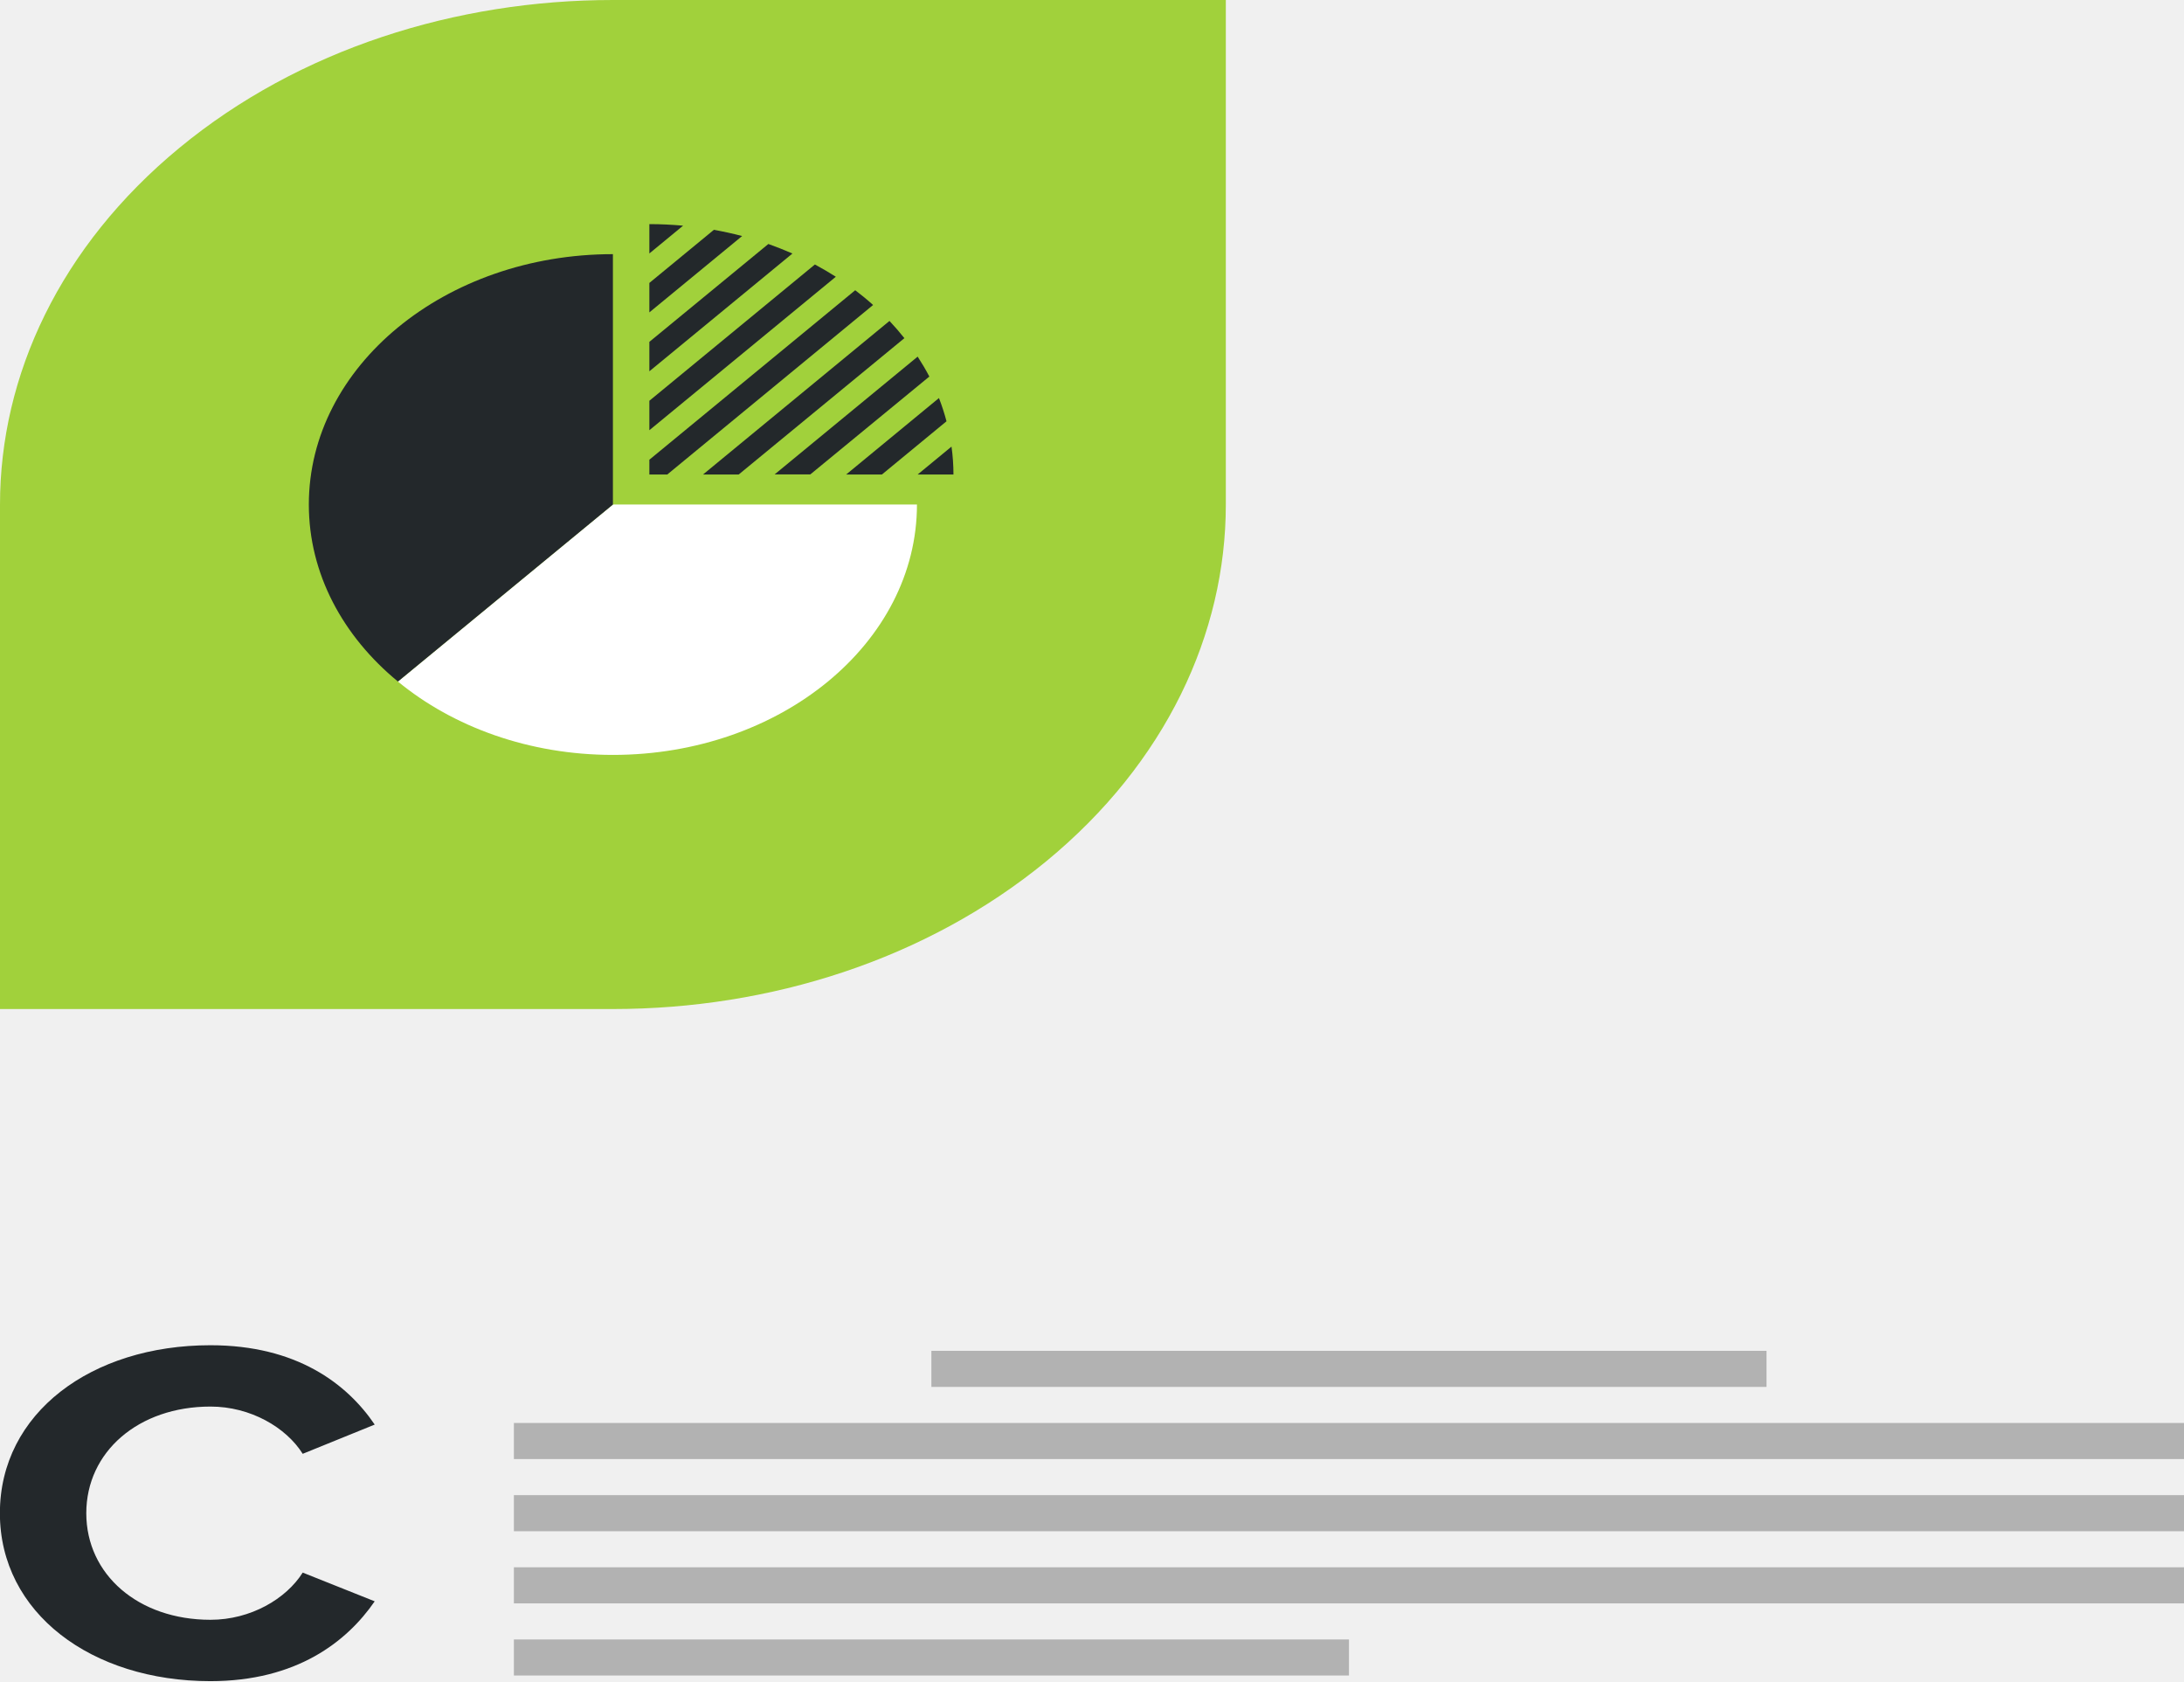
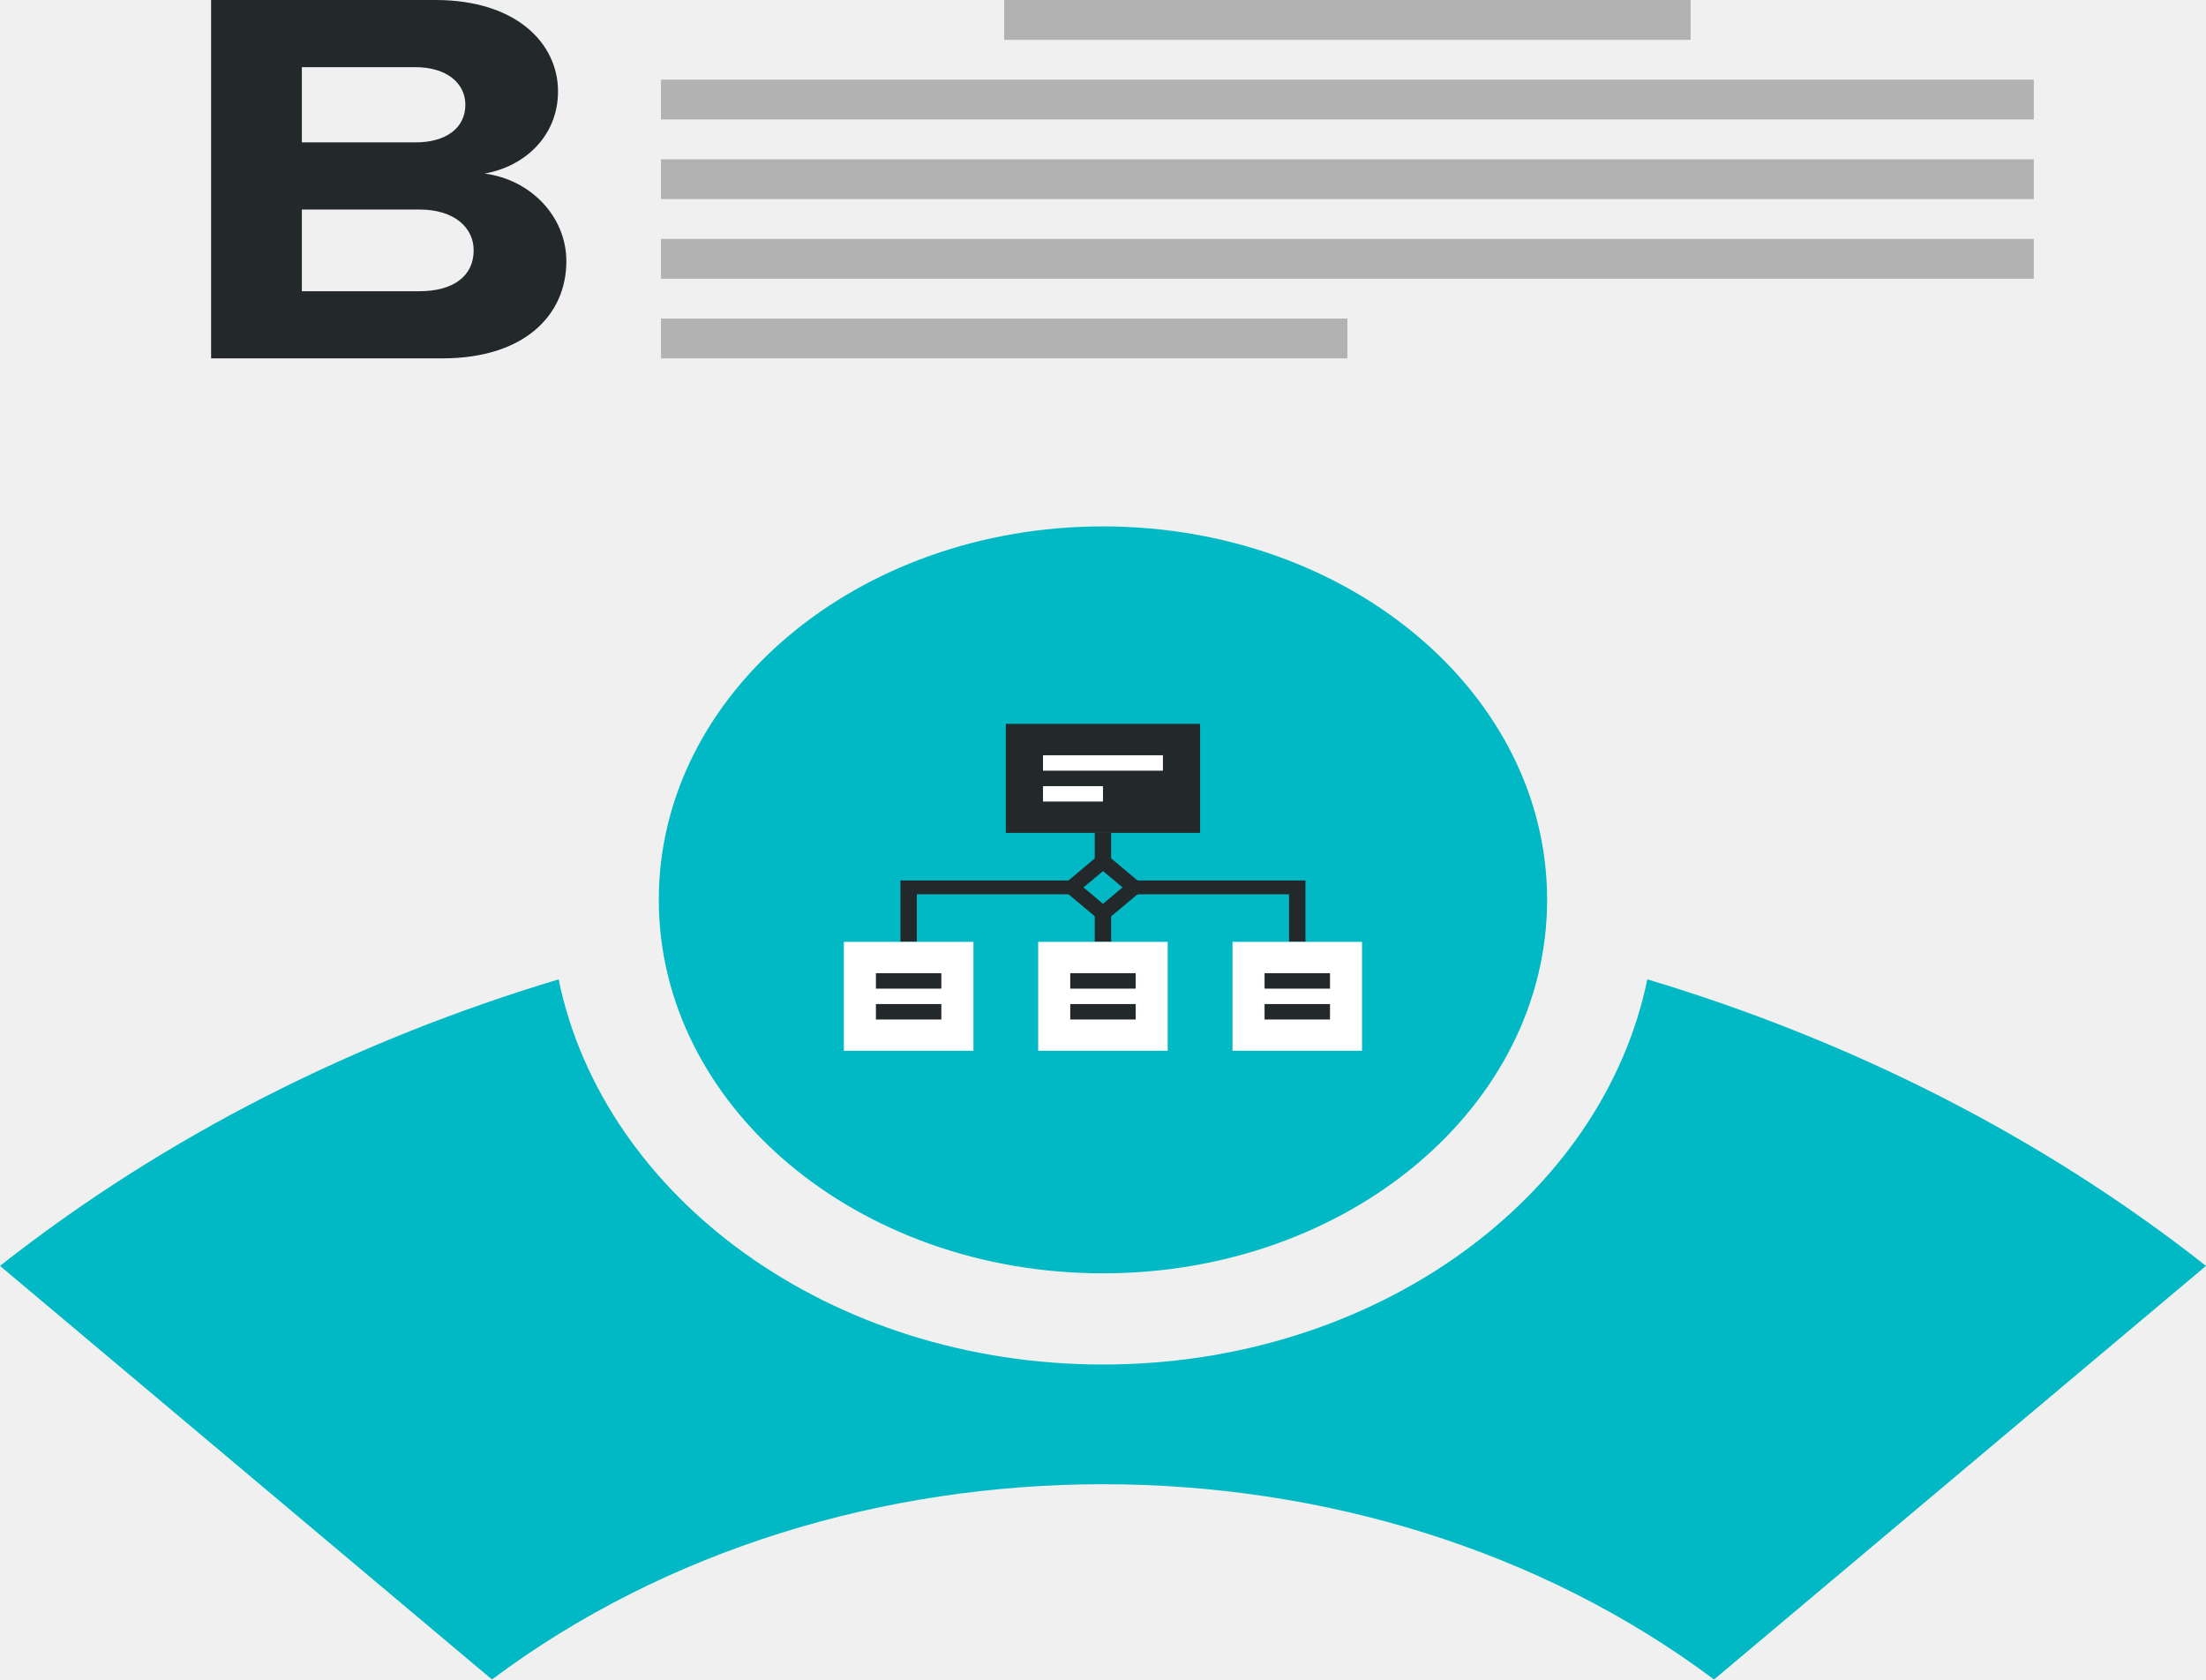
- <svg xmlns="http://www.w3.org/2000/svg" id="Layer_1" data-name="Layer 1" viewBox="0 0 816 628">
+ <svg xmlns="http://www.w3.org/2000/svg" id="Layer_1" data-name="Layer 1" viewBox="0 0 704 536">
  <defs>
-     <style>.cls-1{fill:#23282b;}.cls-2{fill:#b2b2b2;}.cls-3{fill:#a1d13b;}.cls-4{fill:#fff;}</style>
+     <style>.cls-1{fill:#23282b;}.cls-2{fill:#b2b2b2;}.cls-3{fill:#00b9c4;}.cls-4{fill:#fff;}</style>
  </defs>
-   <path class="cls-1" d="M184.65,590.43c15,0,28.27,7.82,34.45,17.65L246,597.16c-10.37-15.28-29.16-29.64-61.39-29.64-44.43,0-78.65,25.28-78.65,62.74,0,37.28,34.22,62.74,78.65,62.74,32.23,0,51-14.73,61.39-29.82L219.1,652.45c-6.18,9.81-19.43,17.63-34.45,17.63-27,0-46.41-16.91-46.41-39.82S157.7,590.43,184.65,590.43Z" transform="translate(-106 -65)" />
-   <rect class="cls-2" x="347.99" y="504.61" width="312.03" height="13.48" />
-   <rect class="cls-2" x="192" y="531.56" width="624" height="13.48" />
-   <rect class="cls-2" x="192" y="558.52" width="624" height="13.48" />
-   <rect class="cls-2" x="192" y="585.47" width="624" height="13.48" />
-   <rect class="cls-2" x="192" y="612.43" width="312.01" height="13.47" />
-   <path class="cls-3" d="M564,65H335c-58.64,0-117.26,18.37-161.94,55.21S106,205.25,106,253.5V441.93H335c58.63,0,117.06-18.38,161.93-55.21C541.56,350,564,301.69,564,253.5Z" transform="translate(-106 -65)" />
-   <path class="cls-4" d="M448.6,253.47C448.6,305.11,397.73,347,335,347c-31.35,0-59.76-10.48-80.32-27.4L335,253.47Z" transform="translate(-106 -65)" />
-   <path class="cls-1" d="M335,159.94v93.53l-80.32,66.12c-20.57-16.91-33.29-40.29-33.29-66.12C221.38,201.8,272.27,159.94,335,159.94Z" transform="translate(-106 -65)" />
-   <path class="cls-1" d="M383.28,153.17c-3.46-.91-7-1.68-10.55-2.32l-24.11,19.84v11Z" transform="translate(-106 -65)" />
-   <path class="cls-1" d="M348.62,159.68l12.6-10.38c-4.14-.37-8.34-.58-12.6-.58Z" transform="translate(-106 -65)" />
-   <path class="cls-1" d="M425.53,173.42l-76.91,63.31v5.52h6.69l76.9-63.32C430.08,177,427.84,175.18,425.53,173.42Z" transform="translate(-106 -65)" />
-   <path class="cls-1" d="M402.08,159.7c-2.94-1.28-6-2.48-9-3.56L348.62,192.7v11Z" transform="translate(-106 -65)" />
-   <path class="cls-1" d="M418.29,168.38q-3.78-2.4-7.82-4.58l-61.85,50.91v11Z" transform="translate(-106 -65)" />
-   <path class="cls-1" d="M459.64,222.37a82.13,82.13,0,0,0-2.82-8.68l-34.67,28.56h13.36Z" transform="translate(-106 -65)" />
-   <path class="cls-1" d="M453.23,205.66c-1.33-2.54-2.79-5-4.37-7.44l-53.45,44h13.34Z" transform="translate(-106 -65)" />
-   <path class="cls-1" d="M462.24,242.25a76.3,76.3,0,0,0-.73-10.42l-12.65,10.42Z" transform="translate(-106 -65)" />
-   <path class="cls-1" d="M443.9,191.32c-1.76-2.21-3.61-4.36-5.57-6.43l-69.66,57.36H382Z" transform="translate(-106 -65)" />
+   <path class="cls-1" d="M341.63,160.39c12.84-2.23,23.45-12,23.45-26.23,0-15.27-13.24-29.16-39.15-29.16H254.37V219.37h73.82c26.07,0,39.55-13.72,39.55-31C367.74,174.1,356.33,162.28,341.63,160.39Zm-58.3-33.95h36.29c9.77,0,15.89,5,15.89,12,0,7.37-6.12,12-15.89,12H283.33Zm37.52,71.5H283.33V171.87h37.52c11.21,0,17.31,5.83,17.31,13C338.16,193.14,331.65,197.94,320.85,197.94Z" transform="translate(-187 -105)" />
+   <rect class="cls-2" x="320.46" width="219.06" height="12.72" />
+   <rect class="cls-2" x="210.94" y="25.42" width="438.11" height="12.7" />
+   <rect class="cls-2" x="210.94" y="50.84" width="438.11" height="12.7" />
+   <rect class="cls-2" x="210.94" y="76.25" width="438.11" height="12.7" />
+   <rect class="cls-2" x="210.94" y="101.66" width="219.05" height="12.71" />
+   <path class="cls-3" d="M680.73,392.15c0,65.86-63.44,119.23-141.75,119.23S397.24,458,397.24,392.15,460.68,273,539,273,680.73,326.31,680.73,392.15Z" transform="translate(-187 -105)" />
+   <polygon class="cls-1" points="416.61 300.59 411.38 300.59 411.38 285.41 361.93 285.41 361.93 281 416.61 281 416.61 300.59" />
+   <polygon class="cls-1" points="292.58 300.59 287.36 300.59 287.36 281 342.04 281 342.04 285.41 292.58 285.41 292.58 300.59" />
+   <path class="cls-1" d="M539,399.62l-13.62-11.41L539,376.75l13.63,11.46Zm-6.23-11.41,6.23,5.24,6.24-5.24L539,383Z" transform="translate(-187 -105)" />
+   <rect class="cls-1" x="349.37" y="291.53" width="5.22" height="9.06" />
+   <rect class="cls-1" x="349.37" y="265.81" width="5.22" height="9.03" />
+   <rect class="cls-1" x="320.98" y="231.02" width="62.01" height="34.79" />
+   <rect class="cls-4" x="331.32" y="300.59" width="41.33" height="34.76" />
+   <rect class="cls-4" x="269.31" y="300.59" width="41.34" height="34.76" />
+   <rect class="cls-4" x="393.33" y="300.59" width="41.33" height="34.76" />
+   <rect class="cls-4" x="332.85" y="250.9" width="19.14" height="4.91" />
+   <rect class="cls-4" x="332.85" y="241.04" width="38.27" height="4.92" />
+   <rect class="cls-1" x="279.53" y="320.44" width="20.88" height="4.93" />
+   <rect class="cls-1" x="279.53" y="310.59" width="20.88" height="4.93" />
+   <rect class="cls-1" x="341.55" y="320.44" width="20.87" height="4.93" />
+   <rect class="cls-1" x="341.55" y="310.59" width="20.87" height="4.93" />
+   <rect class="cls-1" x="403.56" y="320.44" width="20.88" height="4.93" />
+   <rect class="cls-1" x="403.56" y="310.59" width="20.88" height="4.93" />
+   <path class="cls-3" d="M734,641,891,509c-52.93-41.68-113.78-72.08-178.29-91.45C698.35,487.29,626,540.48,539,540.48S379.63,487.29,365.27,417.56C300.75,436.94,239.92,467.34,187,509L344,641C455,557.92,623,557.91,734,641Z" transform="translate(-187 -105)" />
</svg>
